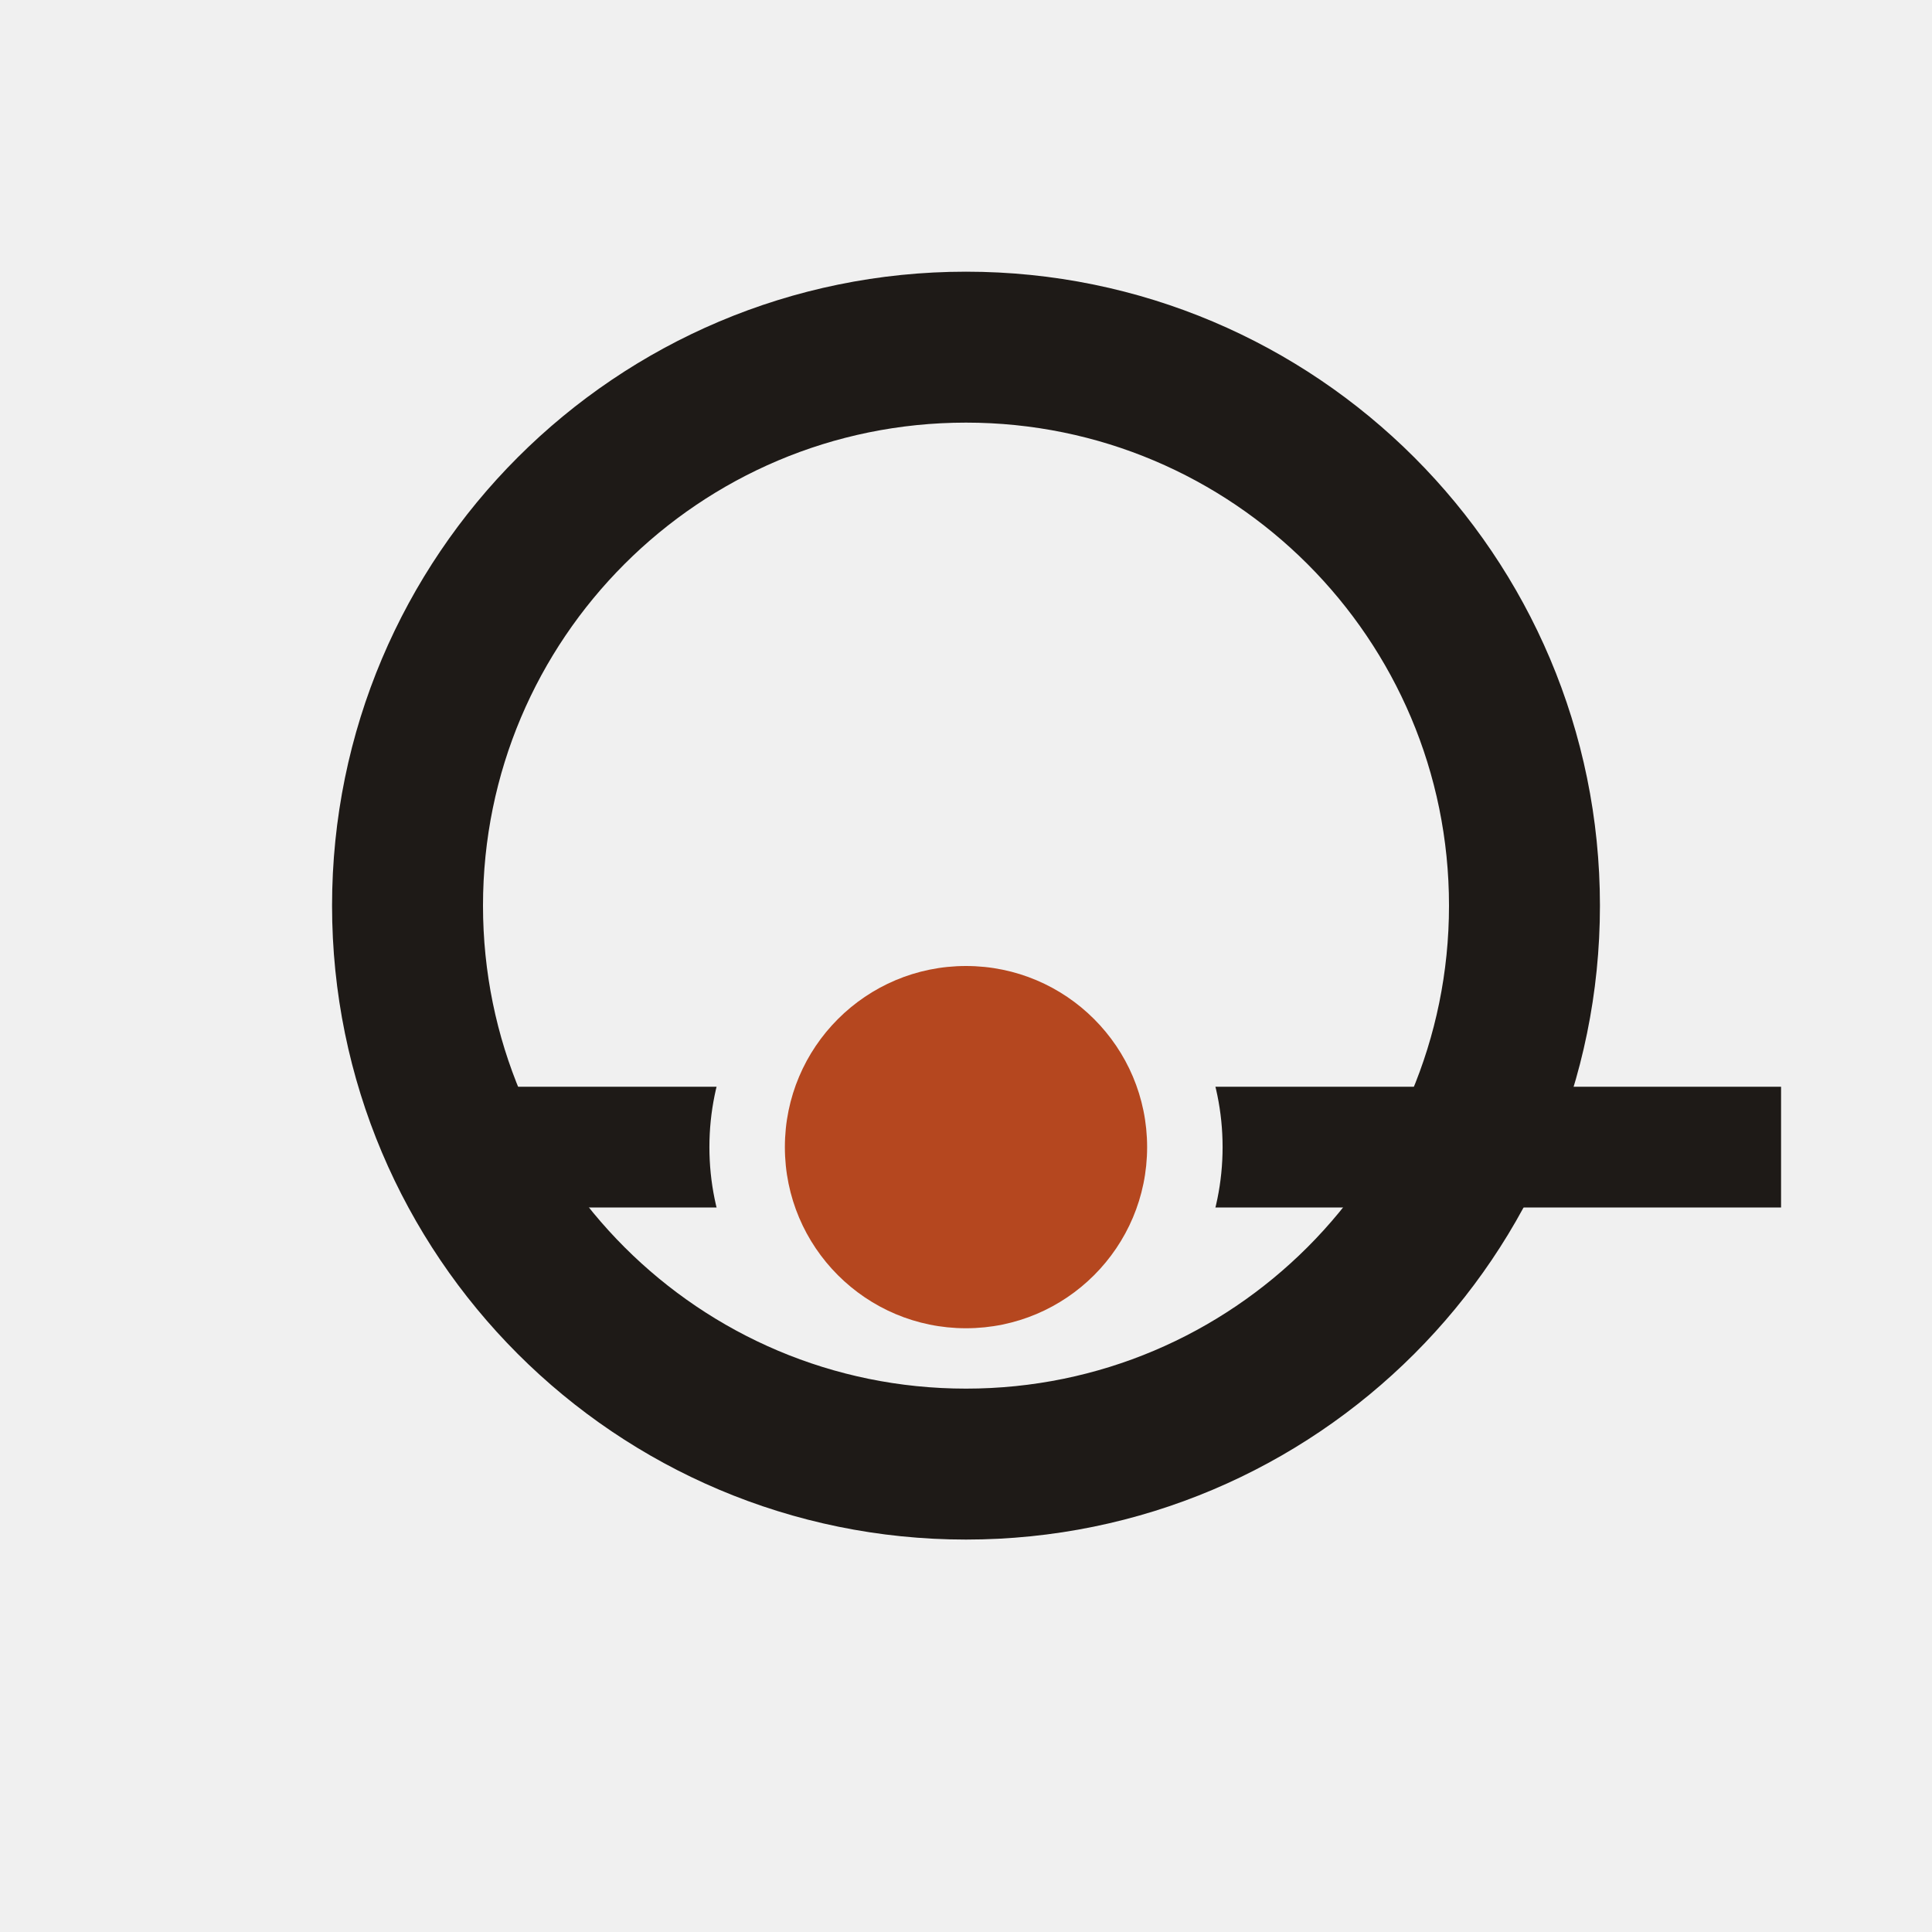
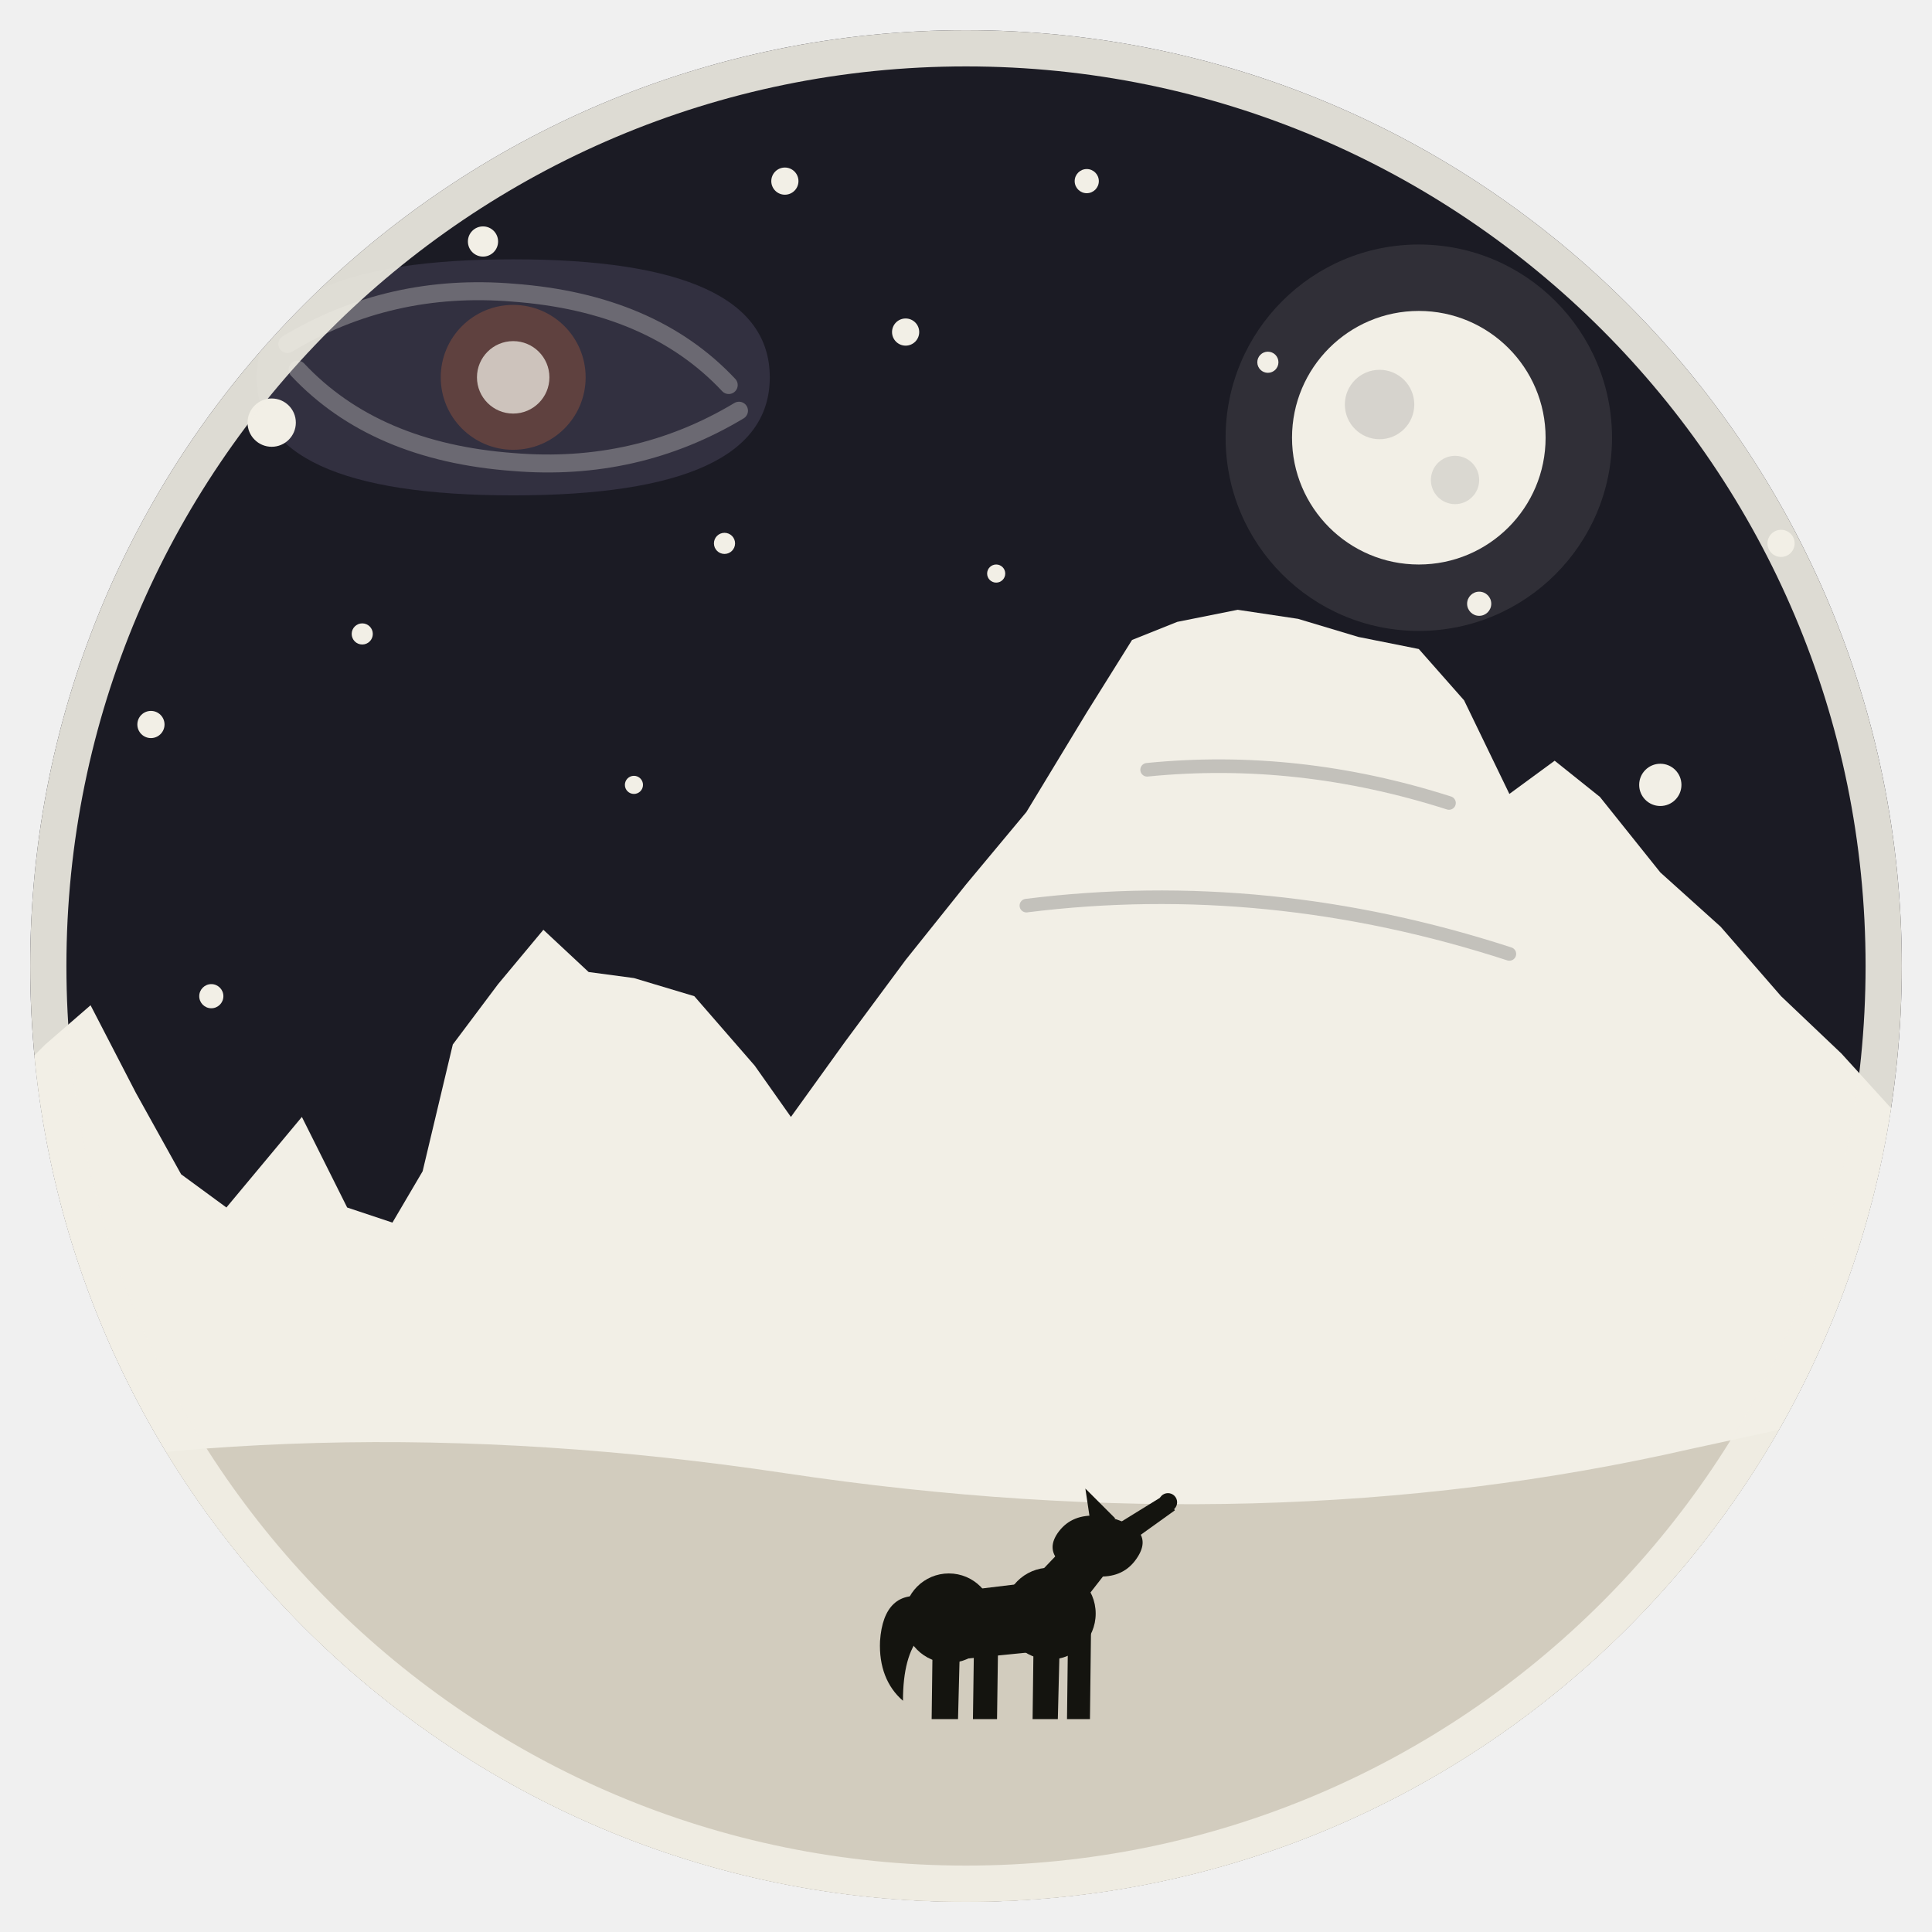
- <svg xmlns="http://www.w3.org/2000/svg" viewBox="0 0 64 64" width="64" height="64" role="img" aria-label="TinyAssets">
+ <svg xmlns="http://www.w3.org/2000/svg" viewBox="0 0 64 64" width="64" height="64" role="img" aria-label="TinyAssets: Mount Baker under a wolf moon">
  <defs>
-     <mask id="ta-halo">
-       <rect width="64" height="64" fill="#fff" />
-       <circle cx="32" cy="38" r="8.5" fill="#000" />
-     </mask>
+     <clipPath id="ta-badge">
+       <circle cx="32" cy="32" r="31" />
+     </clipPath>
  </defs>
-   <circle cx="32" cy="30" r="18.5" fill="none" stroke="#1e1a17" stroke-width="5" />
-   <rect mask="url(#ta-halo)" x="15.5" y="36" width="43.5" height="4" fill="#1e1a17" />
-   <circle cx="32" cy="38" r="6" fill="#b5471f" />
+   <circle cx="32" cy="32" r="31" fill="#1b1b24" />
+   <g clip-path="url(#ta-badge)">
+     <g transform="translate(17 12.5) scale(0.85)">
+       <path d="M-10 0 Q-10 -4.6 0 -4.6 Q10 -4.6 10 0 Q10 4.6 0 4.6 Q-10 4.6 -10 0 Z" fill="#c9b6ff" opacity="0.13" />
+     </g>
+   </g>
+   <g clip-path="url(#ta-badge)">
+     <g transform="translate(17 12.5) scale(0.85)">
+       <path d="M-8.8 -1.3 Q-4.8 -3.7 0 -3.3 Q5.4 -2.9 8.4 0.3" fill="none" stroke="#f2efe6" stroke-width="0.7" stroke-linecap="round" opacity="0.3" />
+     </g>
+   </g>
+   <g clip-path="url(#ta-badge)">
+     <g transform="translate(17 12.5) scale(0.85)">
+       <path d="M8.8 1.3 Q4.8 3.7 0 3.3 Q-5.4 2.9 -8.4 -0.3" fill="none" stroke="#f2efe6" stroke-width="0.7" stroke-linecap="round" opacity="0.3" />
+     </g>
+   </g>
+   <g clip-path="url(#ta-badge)">
+     <circle cx="17" cy="12.5" r="2.4" fill="#e0703f" opacity="0.26" />
+   </g>
+   <g clip-path="url(#ta-badge)">
+     <circle cx="17" cy="12.5" r="1.2" fill="#f2efe6" opacity="0.75" />
+   </g>
+   <g clip-path="url(#ta-badge)">
+     <circle cx="9" cy="14" r="0.8" fill="#f2efe6" />
+   </g>
+   <g clip-path="url(#ta-badge)">
+     <circle cx="16" cy="8" r="0.5" fill="#f2efe6" />
+   </g>
+   <g clip-path="url(#ta-badge)">
+     <circle cx="5" cy="24" r="0.45" fill="#f2efe6" />
+   </g>
+   <g clip-path="url(#ta-badge)">
+     <circle cx="55" cy="26" r="0.7" fill="#f2efe6" />
+   </g>
+   <g clip-path="url(#ta-badge)">
+     <circle cx="59" cy="18" r="0.45" fill="#f2efe6" />
+   </g>
+   <g clip-path="url(#ta-badge)">
+     <circle cx="26" cy="6" r="0.45" fill="#f2efe6" />
+   </g>
+   <g clip-path="url(#ta-badge)">
+     <circle cx="49" cy="20" r="0.4" fill="#f2efe6" />
+   </g>
+   <g clip-path="url(#ta-badge)">
+     <circle cx="12" cy="21" r="0.35" fill="#f2efe6" />
+   </g>
+   <g clip-path="url(#ta-badge)">
+     <circle cx="30" cy="11" r="0.45" fill="#f2efe6" />
+   </g>
+   <g clip-path="url(#ta-badge)">
+     <circle cx="36" cy="6" r="0.4" fill="#f2efe6" />
+   </g>
+   <g clip-path="url(#ta-badge)">
+     <circle cx="54" cy="9" r="0.5" fill="#f2efe6" />
+   </g>
+   <g clip-path="url(#ta-badge)">
+     <circle cx="24" cy="18" r="0.35" fill="#f2efe6" />
+   </g>
+   <g clip-path="url(#ta-badge)">
+     <circle cx="42" cy="12" r="0.35" fill="#f2efe6" />
+   </g>
+   <g clip-path="url(#ta-badge)">
+     <circle cx="7" cy="33" r="0.4" fill="#f2efe6" />
+   </g>
+   <g clip-path="url(#ta-badge)">
+     <circle cx="58" cy="33" r="0.4" fill="#f2efe6" />
+   </g>
+   <g clip-path="url(#ta-badge)">
+     <circle cx="21" cy="26" r="0.3" fill="#f2efe6" />
+   </g>
+   <g clip-path="url(#ta-badge)">
+     <circle cx="33" cy="19" r="0.3" fill="#f2efe6" />
+   </g>
+   <g clip-path="url(#ta-badge)">
+     <circle cx="47" cy="14.5" r="6.4" fill="#f2efe6" opacity="0.1" />
+   </g>
+   <g clip-path="url(#ta-badge)">
+     <circle cx="47" cy="14.5" r="4.2" fill="#f2efe6" />
+   </g>
+   <g clip-path="url(#ta-badge)">
+     <circle cx="45.7" cy="13.4" r="1.15" fill="#1b1b24" opacity="0.13" />
+   </g>
+   <g clip-path="url(#ta-badge)">
+     <circle cx="48.2" cy="15.9" r="0.8" fill="#1b1b24" opacity="0.11" />
+   </g>
+   <g clip-path="url(#ta-badge)">
+     <path d="M-6 64 L-6 43.4 L-2 38.5 L0 36.1 L1.5 34.6 L3 33.3 L4.5 36.2 L6 38.9 L7.5 40.0 L9 38.2 L10 37.0 L11.5 40.0 L13 40.5 L14 38.8 L15 34.6 L16.5 32.6 L18 30.8 L19.5 32.2 L21 32.4 L23 33.0 L25 35.3 L26.2 37.0 L28 34.5 L30 31.8 L32 29.3 L34 26.9 L36 23.6 L37.5 21.2 L39 20.6 L41 20.2 L43 20.5 L45 21.1 L47 21.5 L48.5 23.2 L50 26.3 L51.5 25.2 L53 26.4 L55 28.9 L57 30.7 L59 33.0 L61 34.9 L63 37.1 L65 41.9 L67 43.5 L70 43.5 L70 64 Z" fill="#f2efe6" />
+   </g>
+   <g clip-path="url(#ta-badge)">
+     <path d="M38 25.5 Q43 25 48 26.6" fill="none" stroke="#1b1b24" stroke-width="0.45" stroke-linecap="round" opacity="0.22" />
+   </g>
+   <g clip-path="url(#ta-badge)">
+     <path d="M34 30 Q42 29 50 31.6" fill="none" stroke="#1b1b24" stroke-width="0.45" stroke-linecap="round" opacity="0.22" />
+   </g>
+   <g clip-path="url(#ta-badge)">
+     <path d="M-4 64 L-4 49.6 Q10 46.4 26 48.8 Q42 51.2 56 48 L68 45.4 L68 64 Z" fill="#d2ccbe" />
+   </g>
+   <g clip-path="url(#ta-badge)">
+     <g transform="translate(29 47.6) scale(0.38)">
+       <circle cx="6.4" cy="15.8" r="3.9" fill="#14140f" />
+     </g>
+   </g>
+   <g clip-path="url(#ta-badge)">
+     <g transform="translate(29 47.6) scale(0.38)">
+       <path d="M4.4 13.8 L16.0 12.4 L17.2 18.4 L5.2 19.6 Z" fill="#14140f" />
+     </g>
+   </g>
+   <g clip-path="url(#ta-badge)">
+     <g transform="translate(29 47.6) scale(0.38)">
+       <circle cx="15.2" cy="15.4" r="4" fill="#14140f" />
+     </g>
+   </g>
+   <g clip-path="url(#ta-badge)">
+     <g transform="translate(29 47.6) scale(0.38)">
+       <path d="M5.0 16.8 L7.4 16.8 L7.2 24.6 L4.9 24.6 Z" fill="#14140f" />
+     </g>
+   </g>
+   <g clip-path="url(#ta-badge)">
+     <g transform="translate(29 47.6) scale(0.38)">
+       <path d="M8.6 17.4 L10.7 17.4 L10.6 24.6 L8.5 24.6 Z" fill="#14140f" />
+     </g>
+   </g>
+   <g clip-path="url(#ta-badge)">
+     <g transform="translate(29 47.6) scale(0.38)">
+       <path d="M13.8 16.6 L16.1 16.6 L15.9 24.6 L13.7 24.6 Z" fill="#14140f" />
+     </g>
+   </g>
+   <g clip-path="url(#ta-badge)">
+     <g transform="translate(29 47.6) scale(0.38)">
+       <path d="M16.8 16.2 L18.8 16.2 L18.7 24.6 L16.7 24.6 Z" fill="#14140f" />
+     </g>
+   </g>
+   <g clip-path="url(#ta-badge)">
+     <g transform="translate(29 47.6) scale(0.38)">
+       <path d="M4.6 14.0 C2.0 13.4 0.6 14.8 0.4 17.8 C0.3 20.0 1.0 21.8 2.4 23.0 C2.4 20.4 2.9 18.5 3.9 17.4 C4.6 16.6 5.4 16.2 6.4 16.1 Z" fill="#14140f" />
+     </g>
+   </g>
+   <g clip-path="url(#ta-badge)">
+     <g transform="translate(29 47.6) scale(0.38)">
+       <path d="M13.4 12.8 L17.0 15.8 L20.9 10.8 L17.6 8.4 Z" fill="#14140f" />
+     </g>
+   </g>
+   <g clip-path="url(#ta-badge)">
+     <g transform="translate(29 47.6) scale(0.38)">
+       <path d="M22.99 8.30 Q23.75 9.35 22.60 10.83 Q21.45 12.30 19.30 12.16 Q17.15 12.02 16.01 10.85 Q14.87 9.68 16.02 8.20 Q17.17 6.73 19.32 6.87 Q21.47 7.01 22.99 8.30 Z" fill="#14140f" />
+     </g>
+   </g>
+   <g clip-path="url(#ta-badge)">
+     <g transform="translate(29 47.6) scale(0.38)">
+       <path d="M20.6 7.9 L25.3 5.0 L26.1 6.4 L21.5 9.7 Z" fill="#14140f" />
+     </g>
+   </g>
+   <g clip-path="url(#ta-badge)">
+     <g transform="translate(29 47.6) scale(0.38)">
+       <circle cx="25.5" cy="5.7" r="0.8" fill="#14140f" />
+     </g>
+   </g>
+   <g clip-path="url(#ta-badge)">
+     <g transform="translate(29 47.6) scale(0.38)">
+       <path d="M18.9 8.5 L20.9 7.1 L18.3 4.5 Z" fill="#14140f" />
+     </g>
+   </g>
+   <g clip-path="url(#ta-badge)">
+     <g transform="translate(29 47.6) scale(0.38)">
+       <path d="M20.2 9.9 L22.1 8.5 L19.6 5.9 Z" fill="#14140f" />
+     </g>
+   </g>
+   <circle cx="32" cy="32" r="30.4" fill="none" stroke="#f2efe6" stroke-width="1.2" opacity=".9" />
</svg>
